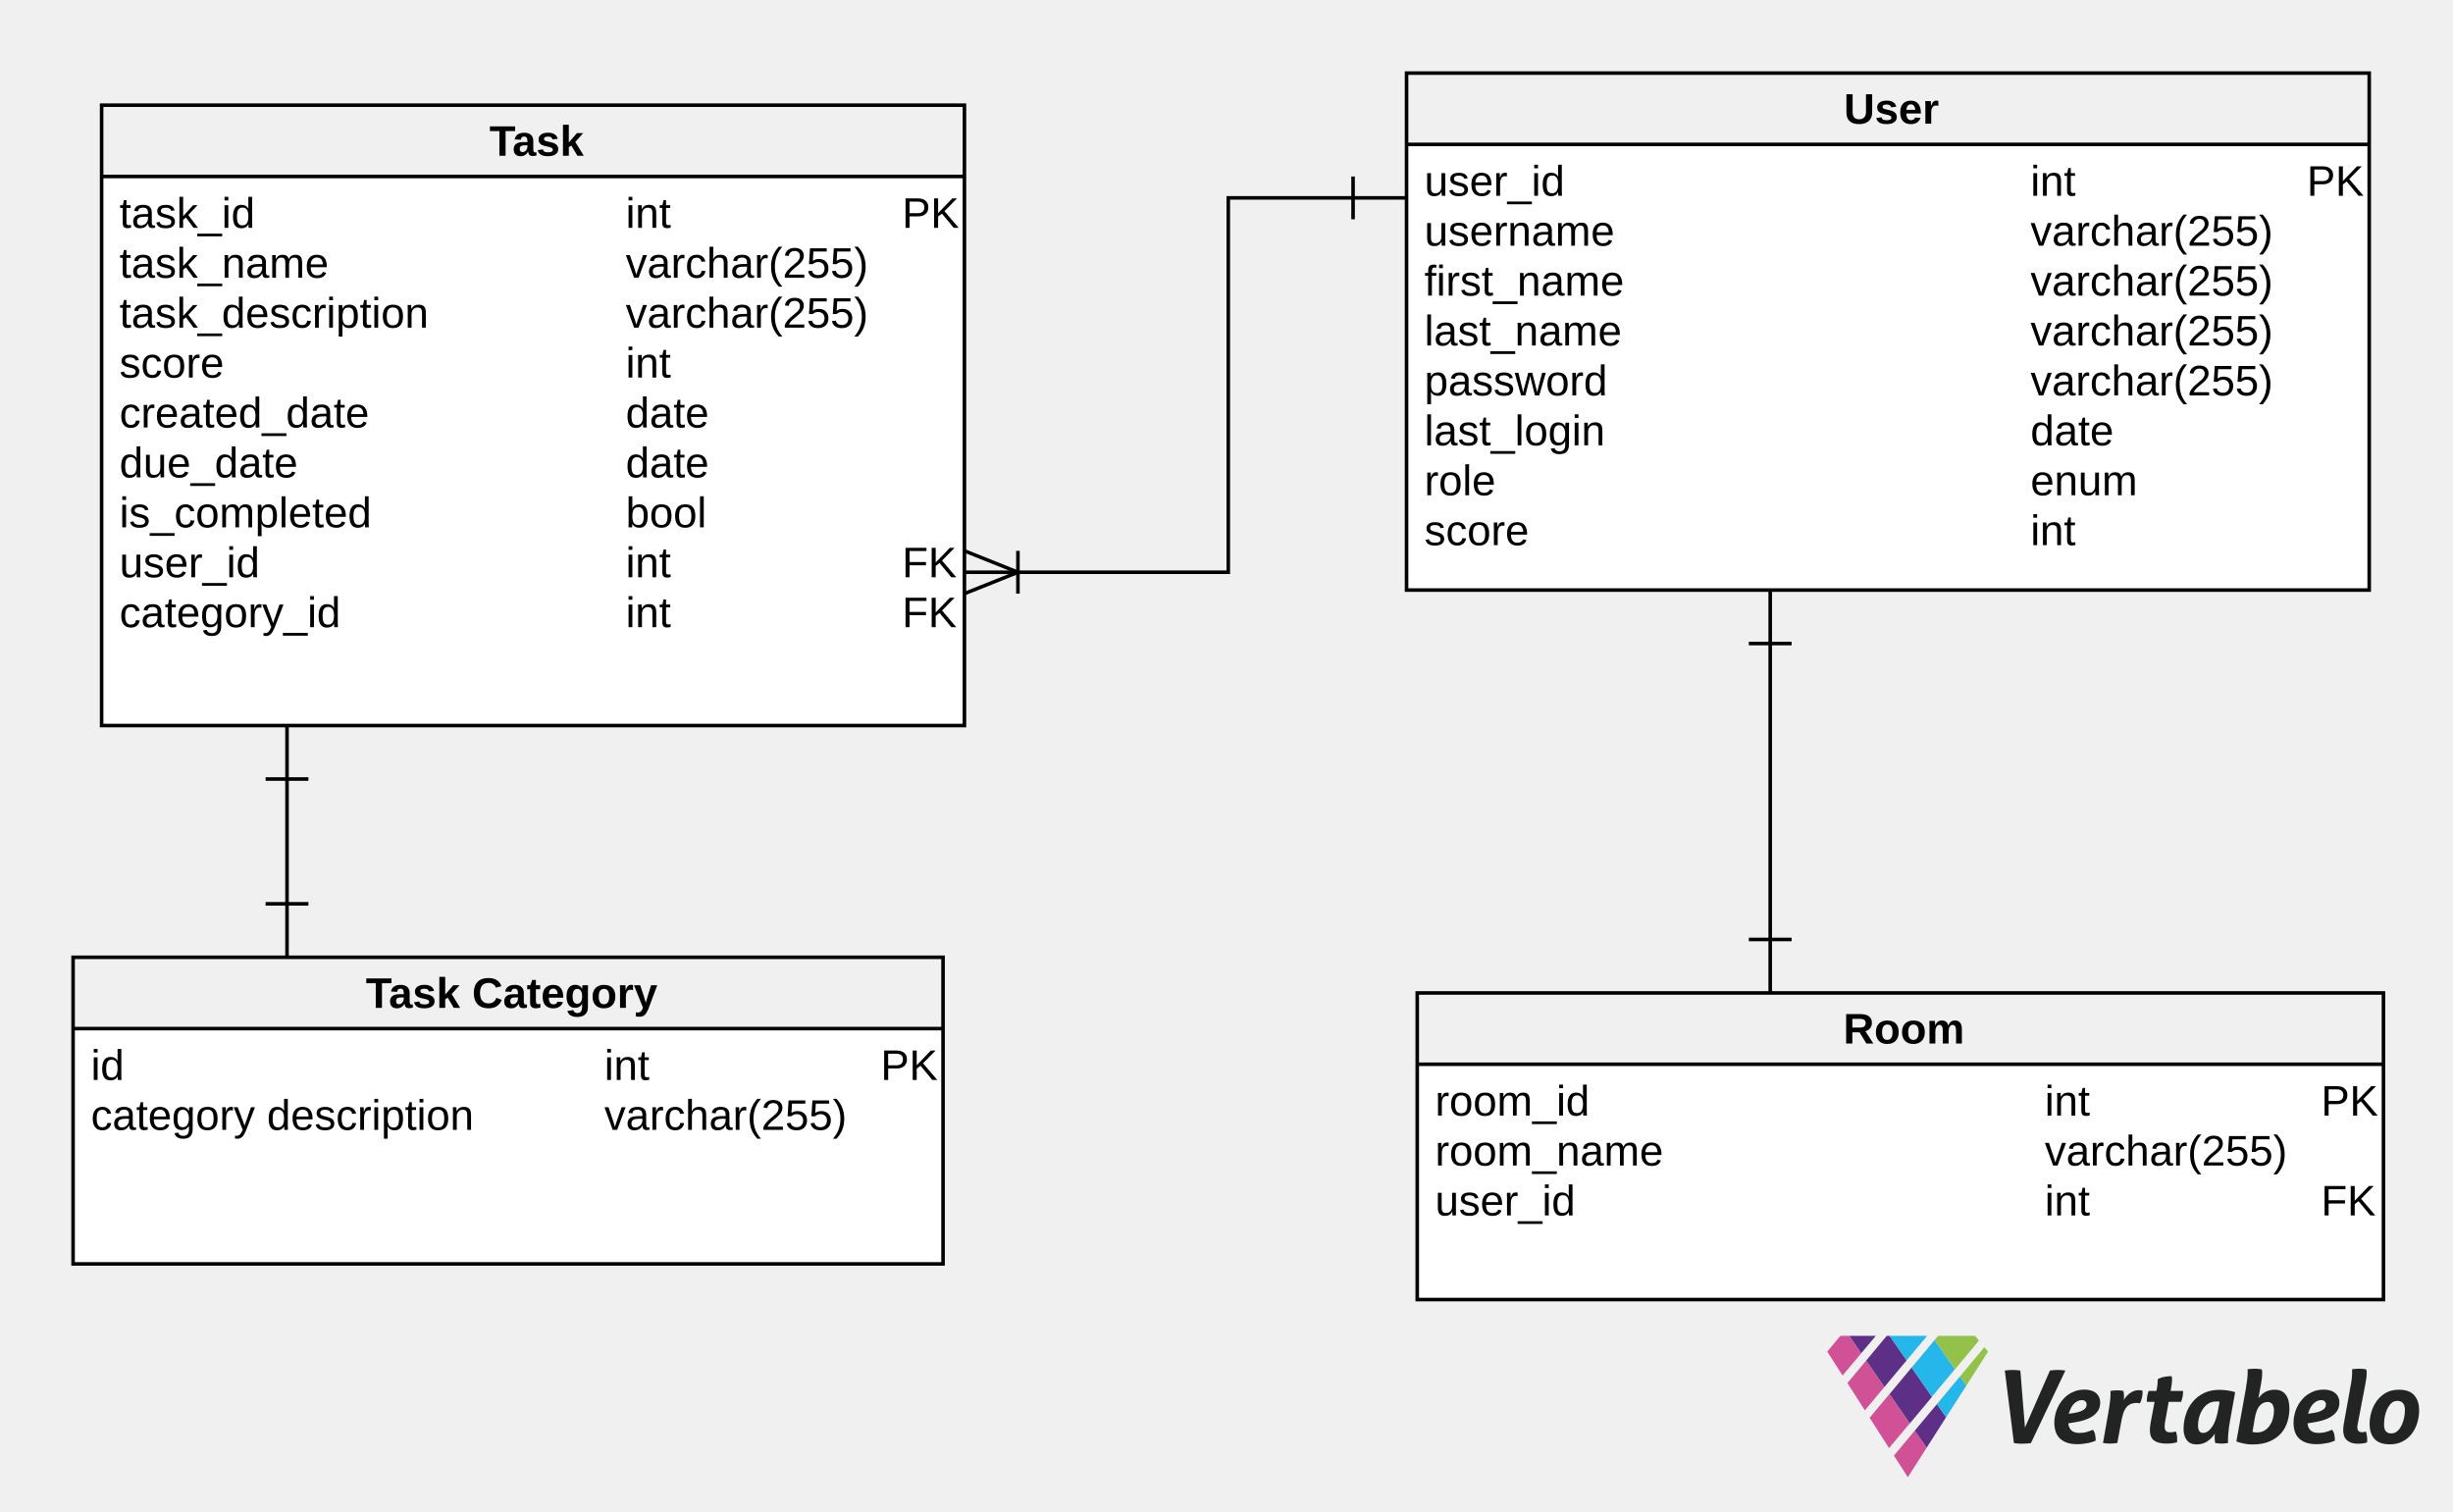
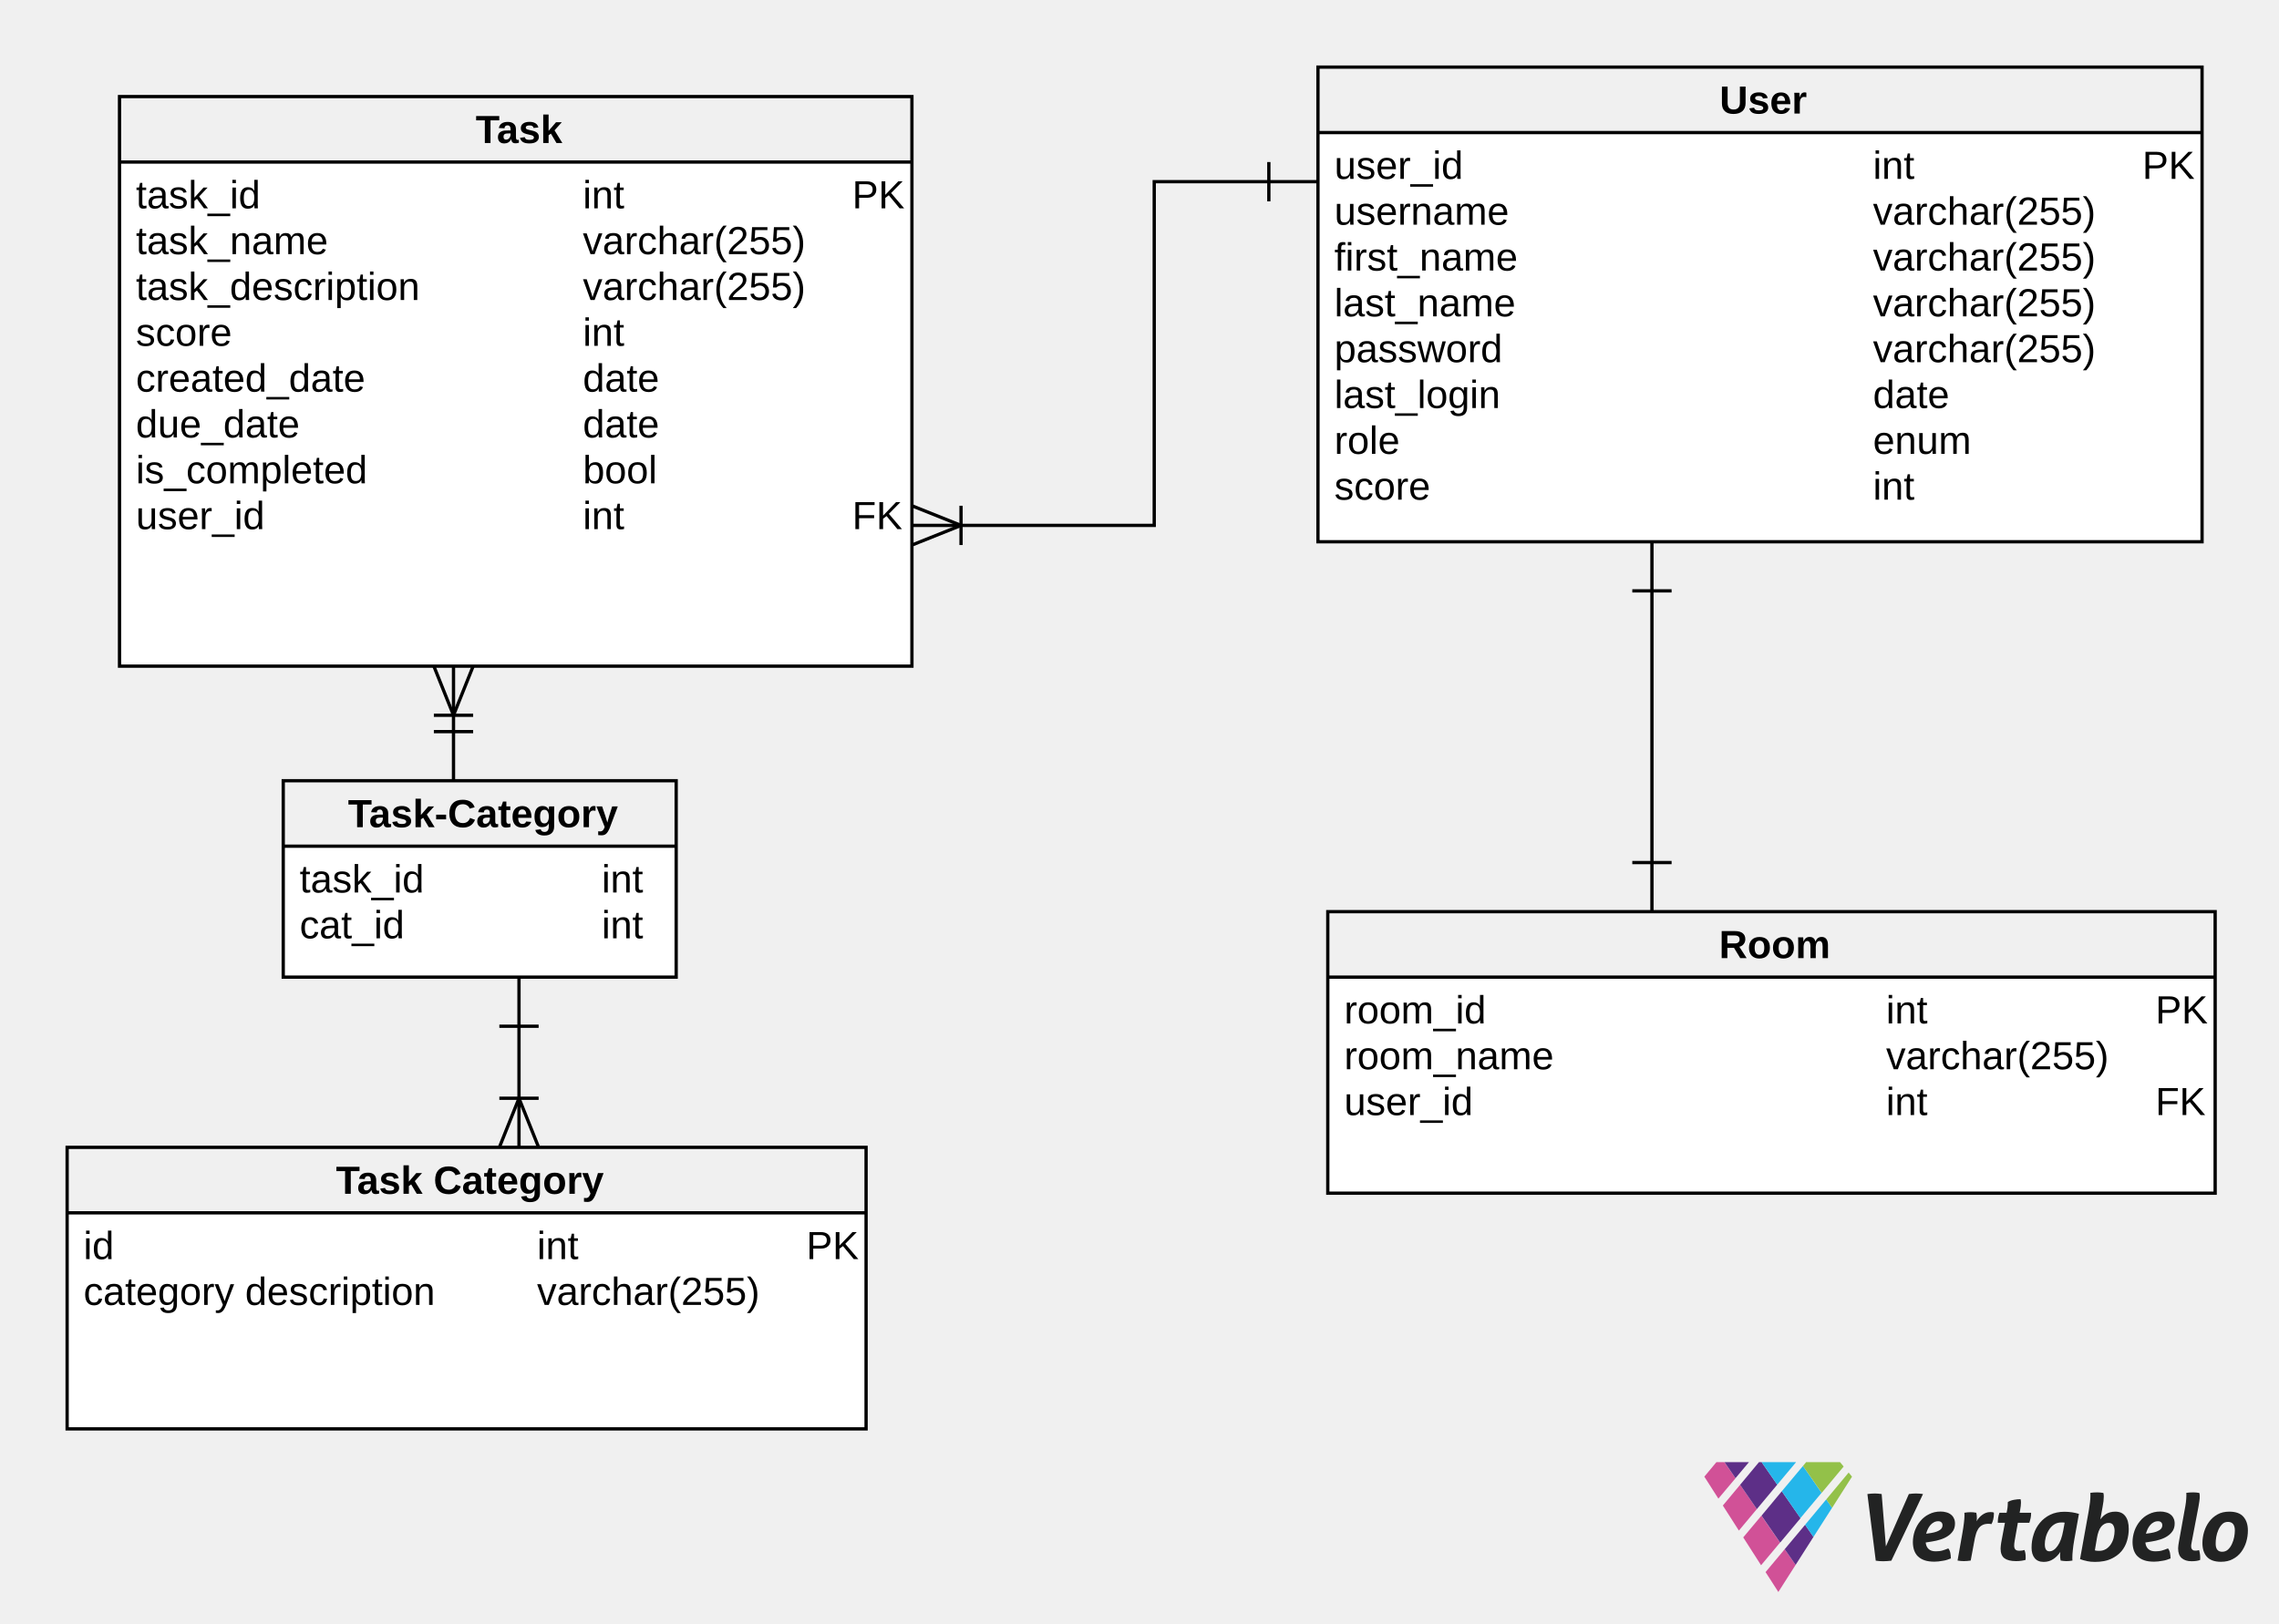
- <svg xmlns="http://www.w3.org/2000/svg" height="424.0" width="688.0">
+ <svg xmlns="http://www.w3.org/2000/svg" height="496.0" width="696.0">
  <g transform="translate(0.5,0.5)">
    <g class="reference">
-       <polyline fill="none" points="540.0,55.0 344.0,55.0 344.0,160.0 225.0,160.0" stroke="#000000" stroke-linejoin="miter" />
+       <polyline fill="none" points="548.0,55.0 352.0,55.0 352.0,160.0 233.0,160.0" stroke="#000000" stroke-linejoin="miter" />
      <g class="cardinality">
-         <line stroke="#000000" stroke-width="1.0" x1="285.0" x2="270.0" y1="160.0" y2="154.0" />
-         <line stroke="#000000" stroke-width="1.0" x1="285.0" x2="270.0" y1="160.0" y2="166.0" />
-         <line stroke="#000000" stroke-width="1.0" x1="285.0" x2="285.0" y1="154.0" y2="166.0" />
+         <line stroke="#000000" stroke-width="1.0" x1="293.0" x2="278.0" y1="160.0" y2="154.0" />
+         <line stroke="#000000" stroke-width="1.0" x1="293.0" x2="278.0" y1="160.0" y2="166.0" />
+         <line stroke="#000000" stroke-width="1.0" x1="293.0" x2="293.0" y1="154.0" y2="166.0" />
      </g>
      <g class="mandatory">
-         <line stroke="#000000" stroke-width="1.0" x1="379.0" x2="379.0" y1="49.0" y2="61.0" />
+         <line stroke="#000000" stroke-width="1.0" x1="387.0" x2="387.0" y1="49.0" y2="61.0" />
      </g>
    </g>
    <g class="reference">
-       <polyline fill="none" points="496.0,117.0 496.0,323.0" stroke="#000000" stroke-linejoin="miter" />
+       <polyline fill="none" points="504.0,117.0 504.0,323.0" stroke="#000000" stroke-linejoin="miter" />
      <g class="cardinality">
-         <line stroke="#000000" stroke-width="1.0" x1="490.0" x2="502.0" y1="263.0" y2="263.0" />
+         <line stroke="#000000" stroke-width="1.0" x1="498.0" x2="510.0" y1="263.0" y2="263.0" />
      </g>
      <g class="mandatory">
-         <line stroke="#000000" stroke-width="1.0" x1="490.0" x2="502.0" y1="180.0" y2="180.0" />
+         <line stroke="#000000" stroke-width="1.0" x1="498.0" x2="510.0" y1="180.0" y2="180.0" />
      </g>
    </g>
    <g class="reference">
-       <polyline fill="none" points="80.0,287.0 80.0,137.0" stroke="#000000" stroke-linejoin="miter" />
+       <polyline fill="none" points="138.0,248.0 138.0,155.0" stroke="#000000" stroke-linejoin="miter" />
      <g class="cardinality">
-         <line stroke="#000000" stroke-width="1.0" x1="74.0" x2="86.0" y1="218.0" y2="218.0" />
+         <line stroke="#000000" stroke-width="1.0" x1="138.0" x2="132.0" y1="218.0" y2="203.0" />
+         <line stroke="#000000" stroke-width="1.0" x1="138.0" x2="144.0" y1="218.0" y2="203.0" />
+         <line stroke="#000000" stroke-width="1.0" x1="132.0" x2="144.0" y1="218.0" y2="218.0" />
      </g>
      <g class="mandatory">
-         <line stroke="#000000" stroke-width="1.0" x1="74.0" x2="86.0" y1="253.0" y2="253.0" />
-       </g>
-     </g>
-     <g class="table" transform="translate(28.0,29.0)">
+         <line stroke="#000000" stroke-width="1.0" x1="132.0" x2="144.0" y1="223.0" y2="223.0" />
+       </g>
+     </g>
+     <g class="reference">
+       <polyline fill="none" points="158.0,288.0 158.0,385.0" stroke="#000000" stroke-linejoin="miter" />
+       <g class="cardinality">
+         <line stroke="#000000" stroke-width="1.0" x1="158.0" x2="152.0" y1="335.0" y2="350.0" />
+         <line stroke="#000000" stroke-width="1.0" x1="158.0" x2="164.0" y1="335.0" y2="350.0" />
+         <line stroke="#000000" stroke-width="1.0" x1="152.0" x2="164.0" y1="335.0" y2="335.0" />
+       </g>
+       <g class="mandatory">
+         <line stroke="#000000" stroke-width="1.0" x1="152.0" x2="164.0" y1="313.0" y2="313.0" />
+       </g>
+     </g>
+     <g class="table" transform="translate(36.0,29.0)">
      <g transform="translate(0.0,0.0)">
        <rect fill="#f0f0f0" height="20.0" width="242.0" />
      </g>
      <g transform="translate(0.0,0.0)">
-         <text fill="black" font-family="arial, sans-serif" font-size="12" font-weight="700" text-anchor="middle" x="122.0" y="14.189">Task</text>
+         <text fill="black" font-family="arial, sans-serif" font-size="12" font-weight="700" text-anchor="middle" x="122.0" y="14.191">Task</text>
      </g>
      <g transform="translate(0.0,20.0)">
        <rect fill="#ffffff" height="154.0" width="242.0" />
        <g transform="translate(4.0,3.0)">
          <g transform="translate(0.0,0.0)">
-             <text fill="black" font-family="arial, sans-serif" font-size="12" font-weight="400" x="1.0" y="11.402">task_id</text>
-           </g>
-           <g transform="translate(0.0,14.0)">
-             <text fill="black" font-family="arial, sans-serif" font-size="12" font-weight="400" x="1.0" y="11.402">task_name</text>
-           </g>
-           <g transform="translate(0.0,28.0)">
-             <text fill="black" font-family="arial, sans-serif" font-size="12" font-weight="400" x="1.0" y="11.402">task_description</text>
-           </g>
-           <g transform="translate(0.0,42.0)">
-             <text fill="black" font-family="arial, sans-serif" font-size="12" font-weight="400" x="1.0" y="11.402">score</text>
-           </g>
-           <g transform="translate(0.0,56.0)">
-             <text fill="black" font-family="arial, sans-serif" font-size="12" font-weight="400" x="1.0" y="11.402">created_date</text>
-           </g>
-           <g transform="translate(0.0,70.0)">
-             <text fill="black" font-family="arial, sans-serif" font-size="12" font-weight="400" x="1.0" y="11.402">due_date</text>
-           </g>
-           <g transform="translate(0.0,84.0)">
-             <text fill="black" font-family="arial, sans-serif" font-size="12" font-weight="400" x="1.0" y="11.402">is_completed</text>
-           </g>
-           <g transform="translate(0.0,98.0)">
-             <text fill="black" font-family="arial, sans-serif" font-size="12" font-weight="400" x="1.0" y="11.402">user_id</text>
-           </g>
-           <g transform="translate(0.0,112.0)">
-             <text fill="black" font-family="arial, sans-serif" font-size="12" font-weight="400" x="1.0" y="11.402">category_id</text>
-           </g>
-         </g>
-         <g transform="translate(146.0,3.0)">
-           <g transform="translate(0.0,0.0)">
-             <text fill="black" font-family="arial, sans-serif" font-size="12" font-weight="400" x="1.0" y="11.402">int</text>
-           </g>
-           <g transform="translate(0.0,14.0)">
-             <text fill="black" font-family="arial, sans-serif" font-size="12" font-weight="400" x="1.0" y="11.402">varchar(255)</text>
-           </g>
-           <g transform="translate(0.0,28.0)">
-             <text fill="black" font-family="arial, sans-serif" font-size="12" font-weight="400" x="1.0" y="11.402">varchar(255)</text>
-           </g>
-           <g transform="translate(0.0,42.0)">
-             <text fill="black" font-family="arial, sans-serif" font-size="12" font-weight="400" x="1.0" y="11.402">int</text>
-           </g>
-           <g transform="translate(0.0,56.0)">
-             <text fill="black" font-family="arial, sans-serif" font-size="12" font-weight="400" x="1.0" y="11.402">date</text>
-           </g>
-           <g transform="translate(0.0,70.0)">
-             <text fill="black" font-family="arial, sans-serif" font-size="12" font-weight="400" x="1.0" y="11.402">date</text>
-           </g>
-           <g transform="translate(0.0,84.0)">
-             <text fill="black" font-family="arial, sans-serif" font-size="12" font-weight="400" x="1.0" y="11.402">bool</text>
-           </g>
-           <g transform="translate(0.0,98.0)">
-             <text fill="black" font-family="arial, sans-serif" font-size="12" font-weight="400" x="1.0" y="11.402">int</text>
-           </g>
-           <g transform="translate(0.0,112.0)">
-             <text fill="black" font-family="arial, sans-serif" font-size="12" font-weight="400" x="1.0" y="11.402">int</text>
-           </g>
-         </g>
-         <g transform="translate(223.5,3.0)">
-           <g transform="translate(0.0,0.0)">
-             <text fill="black" font-family="arial, sans-serif" font-size="12" font-weight="400" x="1.0" y="11.402">PK</text>
-           </g>
-           <g transform="translate(0.0,14.0)">
-             <text fill="black" font-family="arial, sans-serif" font-size="12" font-weight="400" x="1.0" y="11.402" />
-           </g>
-           <g transform="translate(0.0,28.0)">
-             <text fill="black" font-family="arial, sans-serif" font-size="12" font-weight="400" x="1.0" y="11.402" />
-           </g>
-           <g transform="translate(0.0,42.0)">
-             <text fill="black" font-family="arial, sans-serif" font-size="12" font-weight="400" x="1.0" y="11.402" />
-           </g>
-           <g transform="translate(0.0,56.0)">
-             <text fill="black" font-family="arial, sans-serif" font-size="12" font-weight="400" x="1.0" y="11.402" />
-           </g>
-           <g transform="translate(0.0,70.0)">
-             <text fill="black" font-family="arial, sans-serif" font-size="12" font-weight="400" x="1.0" y="11.402" />
-           </g>
-           <g transform="translate(0.0,84.0)">
-             <text fill="black" font-family="arial, sans-serif" font-size="12" font-weight="400" x="1.0" y="11.402" />
-           </g>
-           <g transform="translate(0.0,98.0)">
-             <text fill="black" font-family="arial, sans-serif" font-size="12" font-weight="400" x="1.0" y="11.402">FK</text>
-           </g>
-           <g transform="translate(0.0,112.0)">
-             <text fill="black" font-family="arial, sans-serif" font-size="12" font-weight="400" x="1.0" y="11.402">FK</text>
+             <text fill="black" font-family="arial, sans-serif" font-size="12" font-weight="400" x="1.0" y="11.139">task_id</text>
+           </g>
+           <g transform="translate(0.0,14.0)">
+             <text fill="black" font-family="arial, sans-serif" font-size="12" font-weight="400" x="1.0" y="11.139">task_name</text>
+           </g>
+           <g transform="translate(0.0,28.0)">
+             <text fill="black" font-family="arial, sans-serif" font-size="12" font-weight="400" x="1.0" y="11.139">task_description</text>
+           </g>
+           <g transform="translate(0.0,42.0)">
+             <text fill="black" font-family="arial, sans-serif" font-size="12" font-weight="400" x="1.0" y="11.139">score</text>
+           </g>
+           <g transform="translate(0.0,56.0)">
+             <text fill="black" font-family="arial, sans-serif" font-size="12" font-weight="400" x="1.0" y="11.139">created_date</text>
+           </g>
+           <g transform="translate(0.0,70.0)">
+             <text fill="black" font-family="arial, sans-serif" font-size="12" font-weight="400" x="1.0" y="11.139">due_date</text>
+           </g>
+           <g transform="translate(0.0,84.0)">
+             <text fill="black" font-family="arial, sans-serif" font-size="12" font-weight="400" x="1.0" y="11.139">is_completed</text>
+           </g>
+           <g transform="translate(0.0,98.0)">
+             <text fill="black" font-family="arial, sans-serif" font-size="12" font-weight="400" x="1.0" y="11.139">user_id</text>
+           </g>
+         </g>
+         <g transform="translate(140.5,3.0)">
+           <g transform="translate(0.0,0.0)">
+             <text fill="black" font-family="arial, sans-serif" font-size="12" font-weight="400" x="1.0" y="11.139">int</text>
+           </g>
+           <g transform="translate(0.0,14.0)">
+             <text fill="black" font-family="arial, sans-serif" font-size="12" font-weight="400" x="1.0" y="11.139">varchar(255)</text>
+           </g>
+           <g transform="translate(0.0,28.0)">
+             <text fill="black" font-family="arial, sans-serif" font-size="12" font-weight="400" x="1.0" y="11.139">varchar(255)</text>
+           </g>
+           <g transform="translate(0.0,42.0)">
+             <text fill="black" font-family="arial, sans-serif" font-size="12" font-weight="400" x="1.0" y="11.139">int</text>
+           </g>
+           <g transform="translate(0.0,56.0)">
+             <text fill="black" font-family="arial, sans-serif" font-size="12" font-weight="400" x="1.0" y="11.139">date</text>
+           </g>
+           <g transform="translate(0.0,70.0)">
+             <text fill="black" font-family="arial, sans-serif" font-size="12" font-weight="400" x="1.0" y="11.139">date</text>
+           </g>
+           <g transform="translate(0.0,84.0)">
+             <text fill="black" font-family="arial, sans-serif" font-size="12" font-weight="400" x="1.0" y="11.139">bool</text>
+           </g>
+           <g transform="translate(0.0,98.0)">
+             <text fill="black" font-family="arial, sans-serif" font-size="12" font-weight="400" x="1.0" y="11.139">int</text>
+           </g>
+         </g>
+         <g transform="translate(222.75,3.0)">
+           <g transform="translate(0.0,0.0)">
+             <text fill="black" font-family="arial, sans-serif" font-size="12" font-weight="400" x="1.0" y="11.139">PK</text>
+           </g>
+           <g transform="translate(0.0,14.0)">
+             <text fill="black" font-family="arial, sans-serif" font-size="12" font-weight="400" x="1.0" y="11.139" />
+           </g>
+           <g transform="translate(0.0,28.0)">
+             <text fill="black" font-family="arial, sans-serif" font-size="12" font-weight="400" x="1.0" y="11.139" />
+           </g>
+           <g transform="translate(0.0,42.0)">
+             <text fill="black" font-family="arial, sans-serif" font-size="12" font-weight="400" x="1.0" y="11.139" />
+           </g>
+           <g transform="translate(0.0,56.0)">
+             <text fill="black" font-family="arial, sans-serif" font-size="12" font-weight="400" x="1.0" y="11.139" />
+           </g>
+           <g transform="translate(0.0,70.0)">
+             <text fill="black" font-family="arial, sans-serif" font-size="12" font-weight="400" x="1.0" y="11.139" />
+           </g>
+           <g transform="translate(0.0,84.0)">
+             <text fill="black" font-family="arial, sans-serif" font-size="12" font-weight="400" x="1.0" y="11.139" />
+           </g>
+           <g transform="translate(0.0,98.0)">
+             <text fill="black" font-family="arial, sans-serif" font-size="12" font-weight="400" x="1.0" y="11.139">FK</text>
          </g>
        </g>
      </g>
      <polyline fill="none" points="0.0,20.0 0.0,0.0 242.0,0.0 242.0,20.0 0.0,20.0 0.0,174.0 242.0,174.0 242.0,20.0" stroke="#000000" stroke-linejoin="miter" />
    </g>
-     <g class="table" transform="translate(394.0,20.0)">
+     <g class="table" transform="translate(402.0,20.0)">
      <g transform="translate(0.0,0.0)">
        <rect fill="#f0f0f0" height="20.0" width="270.0" />
      </g>
      <g transform="translate(0.0,0.0)">
-         <text fill="black" font-family="arial, sans-serif" font-size="12" font-weight="700" text-anchor="middle" x="136.0" y="14.189">User</text>
+         <text fill="black" font-family="arial, sans-serif" font-size="12" font-weight="700" text-anchor="middle" x="136.0" y="14.191">User</text>
      </g>
      <g transform="translate(0.0,20.0)">
        <rect fill="#ffffff" height="125.0" width="270.0" />
        <g transform="translate(4.0,3.0)">
          <g transform="translate(0.0,0.0)">
-             <text fill="black" font-family="arial, sans-serif" font-size="12" font-weight="400" x="1.0" y="11.402">user_id</text>
-           </g>
-           <g transform="translate(0.0,14.0)">
-             <text fill="black" font-family="arial, sans-serif" font-size="12" font-weight="400" x="1.0" y="11.402">username</text>
-           </g>
-           <g transform="translate(0.0,28.0)">
-             <text fill="black" font-family="arial, sans-serif" font-size="12" font-weight="400" x="1.0" y="11.402">first_name</text>
-           </g>
-           <g transform="translate(0.0,42.0)">
-             <text fill="black" font-family="arial, sans-serif" font-size="12" font-weight="400" x="1.0" y="11.402">last_name</text>
-           </g>
-           <g transform="translate(0.0,56.0)">
-             <text fill="black" font-family="arial, sans-serif" font-size="12" font-weight="400" x="1.0" y="11.402">password</text>
-           </g>
-           <g transform="translate(0.0,70.0)">
-             <text fill="black" font-family="arial, sans-serif" font-size="12" font-weight="400" x="1.0" y="11.402">last_login</text>
-           </g>
-           <g transform="translate(0.0,84.0)">
-             <text fill="black" font-family="arial, sans-serif" font-size="12" font-weight="400" x="1.0" y="11.402">role</text>
-           </g>
-           <g transform="translate(0.0,98.0)">
-             <text fill="black" font-family="arial, sans-serif" font-size="12" font-weight="400" x="1.0" y="11.402">score</text>
-           </g>
-         </g>
-         <g transform="translate(174.0,3.0)">
-           <g transform="translate(0.0,0.0)">
-             <text fill="black" font-family="arial, sans-serif" font-size="12" font-weight="400" x="1.0" y="11.402">int</text>
-           </g>
-           <g transform="translate(0.0,14.0)">
-             <text fill="black" font-family="arial, sans-serif" font-size="12" font-weight="400" x="1.0" y="11.402">varchar(255)</text>
-           </g>
-           <g transform="translate(0.0,28.0)">
-             <text fill="black" font-family="arial, sans-serif" font-size="12" font-weight="400" x="1.0" y="11.402">varchar(255)</text>
-           </g>
-           <g transform="translate(0.0,42.0)">
-             <text fill="black" font-family="arial, sans-serif" font-size="12" font-weight="400" x="1.0" y="11.402">varchar(255)</text>
-           </g>
-           <g transform="translate(0.0,56.0)">
-             <text fill="black" font-family="arial, sans-serif" font-size="12" font-weight="400" x="1.0" y="11.402">varchar(255)</text>
-           </g>
-           <g transform="translate(0.0,70.0)">
-             <text fill="black" font-family="arial, sans-serif" font-size="12" font-weight="400" x="1.0" y="11.402">date</text>
-           </g>
-           <g transform="translate(0.0,84.0)">
-             <text fill="black" font-family="arial, sans-serif" font-size="12" font-weight="400" x="1.0" y="11.402">enum</text>
-           </g>
-           <g transform="translate(0.0,98.0)">
-             <text fill="black" font-family="arial, sans-serif" font-size="12" font-weight="400" x="1.0" y="11.402">int</text>
-           </g>
-         </g>
-         <g transform="translate(251.5,3.0)">
-           <g transform="translate(0.0,0.0)">
-             <text fill="black" font-family="arial, sans-serif" font-size="12" font-weight="400" x="1.0" y="11.402">PK</text>
-           </g>
-           <g transform="translate(0.0,14.0)">
-             <text fill="black" font-family="arial, sans-serif" font-size="12" font-weight="400" x="1.0" y="11.402" />
-           </g>
-           <g transform="translate(0.0,28.0)">
-             <text fill="black" font-family="arial, sans-serif" font-size="12" font-weight="400" x="1.0" y="11.402" />
-           </g>
-           <g transform="translate(0.0,42.0)">
-             <text fill="black" font-family="arial, sans-serif" font-size="12" font-weight="400" x="1.0" y="11.402" />
-           </g>
-           <g transform="translate(0.0,56.0)">
-             <text fill="black" font-family="arial, sans-serif" font-size="12" font-weight="400" x="1.0" y="11.402" />
-           </g>
-           <g transform="translate(0.0,70.0)">
-             <text fill="black" font-family="arial, sans-serif" font-size="12" font-weight="400" x="1.0" y="11.402" />
-           </g>
-           <g transform="translate(0.0,84.0)">
-             <text fill="black" font-family="arial, sans-serif" font-size="12" font-weight="400" x="1.0" y="11.402" />
-           </g>
-           <g transform="translate(0.0,98.0)">
-             <text fill="black" font-family="arial, sans-serif" font-size="12" font-weight="400" x="1.0" y="11.402" />
+             <text fill="black" font-family="arial, sans-serif" font-size="12" font-weight="400" x="1.0" y="11.139">user_id</text>
+           </g>
+           <g transform="translate(0.0,14.0)">
+             <text fill="black" font-family="arial, sans-serif" font-size="12" font-weight="400" x="1.0" y="11.139">username</text>
+           </g>
+           <g transform="translate(0.0,28.0)">
+             <text fill="black" font-family="arial, sans-serif" font-size="12" font-weight="400" x="1.0" y="11.139">first_name</text>
+           </g>
+           <g transform="translate(0.0,42.0)">
+             <text fill="black" font-family="arial, sans-serif" font-size="12" font-weight="400" x="1.0" y="11.139">last_name</text>
+           </g>
+           <g transform="translate(0.0,56.0)">
+             <text fill="black" font-family="arial, sans-serif" font-size="12" font-weight="400" x="1.0" y="11.139">password</text>
+           </g>
+           <g transform="translate(0.0,70.0)">
+             <text fill="black" font-family="arial, sans-serif" font-size="12" font-weight="400" x="1.0" y="11.139">last_login</text>
+           </g>
+           <g transform="translate(0.0,84.0)">
+             <text fill="black" font-family="arial, sans-serif" font-size="12" font-weight="400" x="1.0" y="11.139">role</text>
+           </g>
+           <g transform="translate(0.0,98.0)">
+             <text fill="black" font-family="arial, sans-serif" font-size="12" font-weight="400" x="1.0" y="11.139">score</text>
+           </g>
+         </g>
+         <g transform="translate(168.5,3.0)">
+           <g transform="translate(0.0,0.0)">
+             <text fill="black" font-family="arial, sans-serif" font-size="12" font-weight="400" x="1.0" y="11.139">int</text>
+           </g>
+           <g transform="translate(0.0,14.0)">
+             <text fill="black" font-family="arial, sans-serif" font-size="12" font-weight="400" x="1.0" y="11.139">varchar(255)</text>
+           </g>
+           <g transform="translate(0.0,28.0)">
+             <text fill="black" font-family="arial, sans-serif" font-size="12" font-weight="400" x="1.0" y="11.139">varchar(255)</text>
+           </g>
+           <g transform="translate(0.0,42.0)">
+             <text fill="black" font-family="arial, sans-serif" font-size="12" font-weight="400" x="1.0" y="11.139">varchar(255)</text>
+           </g>
+           <g transform="translate(0.0,56.0)">
+             <text fill="black" font-family="arial, sans-serif" font-size="12" font-weight="400" x="1.0" y="11.139">varchar(255)</text>
+           </g>
+           <g transform="translate(0.0,70.0)">
+             <text fill="black" font-family="arial, sans-serif" font-size="12" font-weight="400" x="1.0" y="11.139">date</text>
+           </g>
+           <g transform="translate(0.0,84.0)">
+             <text fill="black" font-family="arial, sans-serif" font-size="12" font-weight="400" x="1.0" y="11.139">enum</text>
+           </g>
+           <g transform="translate(0.0,98.0)">
+             <text fill="black" font-family="arial, sans-serif" font-size="12" font-weight="400" x="1.0" y="11.139">int</text>
+           </g>
+         </g>
+         <g transform="translate(250.75,3.0)">
+           <g transform="translate(0.0,0.0)">
+             <text fill="black" font-family="arial, sans-serif" font-size="12" font-weight="400" x="1.0" y="11.139">PK</text>
+           </g>
+           <g transform="translate(0.0,14.0)">
+             <text fill="black" font-family="arial, sans-serif" font-size="12" font-weight="400" x="1.0" y="11.139" />
+           </g>
+           <g transform="translate(0.0,28.0)">
+             <text fill="black" font-family="arial, sans-serif" font-size="12" font-weight="400" x="1.0" y="11.139" />
+           </g>
+           <g transform="translate(0.0,42.0)">
+             <text fill="black" font-family="arial, sans-serif" font-size="12" font-weight="400" x="1.0" y="11.139" />
+           </g>
+           <g transform="translate(0.0,56.0)">
+             <text fill="black" font-family="arial, sans-serif" font-size="12" font-weight="400" x="1.0" y="11.139" />
+           </g>
+           <g transform="translate(0.0,70.0)">
+             <text fill="black" font-family="arial, sans-serif" font-size="12" font-weight="400" x="1.0" y="11.139" />
+           </g>
+           <g transform="translate(0.0,84.0)">
+             <text fill="black" font-family="arial, sans-serif" font-size="12" font-weight="400" x="1.0" y="11.139" />
+           </g>
+           <g transform="translate(0.0,98.0)">
+             <text fill="black" font-family="arial, sans-serif" font-size="12" font-weight="400" x="1.0" y="11.139" />
          </g>
        </g>
      </g>
      <polyline fill="none" points="0.0,20.0 0.0,0.0 270.0,0.0 270.0,20.0 0.0,20.0 0.0,145.0 270.0,145.0 270.0,20.0" stroke="#000000" stroke-linejoin="miter" />
    </g>
-     <g class="table" transform="translate(397.0,278.0)">
+     <g class="table" transform="translate(405.0,278.0)">
      <g transform="translate(0.0,0.0)">
        <rect fill="#f0f0f0" height="20.0" width="271.0" />
      </g>
      <g transform="translate(0.0,0.0)">
-         <text fill="black" font-family="arial, sans-serif" font-size="12" font-weight="700" text-anchor="middle" x="136.5" y="14.189">Room</text>
+         <text fill="black" font-family="arial, sans-serif" font-size="12" font-weight="700" text-anchor="middle" x="136.5" y="14.191">Room</text>
      </g>
      <g transform="translate(0.0,20.0)">
        <rect fill="#ffffff" height="66.0" width="271.0" />
        <g transform="translate(4.0,3.0)">
          <g transform="translate(0.0,0.0)">
-             <text fill="black" font-family="arial, sans-serif" font-size="12" font-weight="400" x="1.0" y="11.402">room_id</text>
-           </g>
-           <g transform="translate(0.0,14.0)">
-             <text fill="black" font-family="arial, sans-serif" font-size="12" font-weight="400" x="1.0" y="11.402">room_name</text>
-           </g>
-           <g transform="translate(0.0,28.0)">
-             <text fill="black" font-family="arial, sans-serif" font-size="12" font-weight="400" x="1.0" y="11.402">user_id</text>
-           </g>
-         </g>
-         <g transform="translate(175.0,3.0)">
-           <g transform="translate(0.0,0.0)">
-             <text fill="black" font-family="arial, sans-serif" font-size="12" font-weight="400" x="1.0" y="11.402">int</text>
-           </g>
-           <g transform="translate(0.0,14.0)">
-             <text fill="black" font-family="arial, sans-serif" font-size="12" font-weight="400" x="1.0" y="11.402">varchar(255)</text>
-           </g>
-           <g transform="translate(0.0,28.0)">
-             <text fill="black" font-family="arial, sans-serif" font-size="12" font-weight="400" x="1.0" y="11.402">int</text>
-           </g>
-         </g>
-         <g transform="translate(252.5,3.0)">
-           <g transform="translate(0.0,0.0)">
-             <text fill="black" font-family="arial, sans-serif" font-size="12" font-weight="400" x="1.0" y="11.402">PK</text>
-           </g>
-           <g transform="translate(0.0,14.0)">
-             <text fill="black" font-family="arial, sans-serif" font-size="12" font-weight="400" x="1.0" y="11.402" />
-           </g>
-           <g transform="translate(0.0,28.0)">
-             <text fill="black" font-family="arial, sans-serif" font-size="12" font-weight="400" x="1.0" y="11.402">FK</text>
+             <text fill="black" font-family="arial, sans-serif" font-size="12" font-weight="400" x="1.0" y="11.139">room_id</text>
+           </g>
+           <g transform="translate(0.0,14.0)">
+             <text fill="black" font-family="arial, sans-serif" font-size="12" font-weight="400" x="1.0" y="11.139">room_name</text>
+           </g>
+           <g transform="translate(0.0,28.0)">
+             <text fill="black" font-family="arial, sans-serif" font-size="12" font-weight="400" x="1.0" y="11.139">user_id</text>
+           </g>
+         </g>
+         <g transform="translate(169.5,3.0)">
+           <g transform="translate(0.0,0.0)">
+             <text fill="black" font-family="arial, sans-serif" font-size="12" font-weight="400" x="1.0" y="11.139">int</text>
+           </g>
+           <g transform="translate(0.0,14.0)">
+             <text fill="black" font-family="arial, sans-serif" font-size="12" font-weight="400" x="1.0" y="11.139">varchar(255)</text>
+           </g>
+           <g transform="translate(0.0,28.0)">
+             <text fill="black" font-family="arial, sans-serif" font-size="12" font-weight="400" x="1.0" y="11.139">int</text>
+           </g>
+         </g>
+         <g transform="translate(251.75,3.0)">
+           <g transform="translate(0.0,0.0)">
+             <text fill="black" font-family="arial, sans-serif" font-size="12" font-weight="400" x="1.0" y="11.139">PK</text>
+           </g>
+           <g transform="translate(0.0,14.0)">
+             <text fill="black" font-family="arial, sans-serif" font-size="12" font-weight="400" x="1.0" y="11.139" />
+           </g>
+           <g transform="translate(0.0,28.0)">
+             <text fill="black" font-family="arial, sans-serif" font-size="12" font-weight="400" x="1.0" y="11.139">FK</text>
          </g>
        </g>
      </g>
      <polyline fill="none" points="0.0,20.0 0.0,0.0 271.0,0.0 271.0,20.0 0.0,20.0 0.0,86.0 271.0,86.0 271.0,20.0" stroke="#000000" stroke-linejoin="miter" />
    </g>
-     <g class="table" transform="translate(20.0,268.0)">
+     <g class="table" transform="translate(20.0,350.0)">
      <g transform="translate(0.0,0.0)">
        <rect fill="#f0f0f0" height="20.0" width="244.0" />
      </g>
      <g transform="translate(0.0,0.0)">
-         <text fill="black" font-family="arial, sans-serif" font-size="12" font-weight="700" text-anchor="middle" x="123.0" y="14.189">Task Category</text>
+         <text fill="black" font-family="arial, sans-serif" font-size="12" font-weight="700" text-anchor="middle" x="123.0" y="14.191">Task Category</text>
      </g>
      <g transform="translate(0.0,20.0)">
        <rect fill="#ffffff" height="66.0" width="244.0" />
        <g transform="translate(4.0,3.0)">
          <g transform="translate(0.0,0.0)">
-             <text fill="black" font-family="arial, sans-serif" font-size="12" font-weight="400" x="1.0" y="11.402">id</text>
-           </g>
-           <g transform="translate(0.0,14.0)">
-             <text fill="black" font-family="arial, sans-serif" font-size="12" font-weight="400" x="1.0" y="11.402">category description</text>
-           </g>
-         </g>
-         <g transform="translate(148.0,3.0)">
-           <g transform="translate(0.0,0.0)">
-             <text fill="black" font-family="arial, sans-serif" font-size="12" font-weight="400" x="1.0" y="11.402">int</text>
-           </g>
-           <g transform="translate(0.0,14.0)">
-             <text fill="black" font-family="arial, sans-serif" font-size="12" font-weight="400" x="1.0" y="11.402">varchar(255)</text>
-           </g>
-         </g>
-         <g transform="translate(225.5,3.0)">
-           <g transform="translate(0.0,0.0)">
-             <text fill="black" font-family="arial, sans-serif" font-size="12" font-weight="400" x="1.0" y="11.402">PK</text>
-           </g>
-           <g transform="translate(0.0,14.0)">
-             <text fill="black" font-family="arial, sans-serif" font-size="12" font-weight="400" x="1.0" y="11.402" />
+             <text fill="black" font-family="arial, sans-serif" font-size="12" font-weight="400" x="1.0" y="11.139">id</text>
+           </g>
+           <g transform="translate(0.0,14.0)">
+             <text fill="black" font-family="arial, sans-serif" font-size="12" font-weight="400" x="1.0" y="11.139">category description</text>
+           </g>
+         </g>
+         <g transform="translate(142.5,3.0)">
+           <g transform="translate(0.0,0.0)">
+             <text fill="black" font-family="arial, sans-serif" font-size="12" font-weight="400" x="1.0" y="11.139">int</text>
+           </g>
+           <g transform="translate(0.0,14.0)">
+             <text fill="black" font-family="arial, sans-serif" font-size="12" font-weight="400" x="1.0" y="11.139">varchar(255)</text>
+           </g>
+         </g>
+         <g transform="translate(224.75,3.0)">
+           <g transform="translate(0.0,0.0)">
+             <text fill="black" font-family="arial, sans-serif" font-size="12" font-weight="400" x="1.0" y="11.139">PK</text>
+           </g>
+           <g transform="translate(0.0,14.0)">
+             <text fill="black" font-family="arial, sans-serif" font-size="12" font-weight="400" x="1.0" y="11.139" />
          </g>
        </g>
      </g>
      <polyline fill="none" points="0.0,20.0 0.0,0.0 244.0,0.0 244.0,20.0 0.0,20.0 0.0,86.0 244.0,86.0 244.0,20.0" stroke="#000000" stroke-linejoin="miter" />
    </g>
-     <g transform="translate(512.0,374.0)">
+     <g class="table" transform="translate(86.0,238.0)">
+       <g transform="translate(0.0,0.0)">
+         <rect fill="#f0f0f0" height="20.0" width="120.0" />
+       </g>
+       <g transform="translate(0.0,0.0)">
+         <text fill="black" font-family="arial, sans-serif" font-size="12" font-weight="700" text-anchor="middle" x="61.0" y="14.191">Task-Category</text>
+       </g>
+       <g transform="translate(0.0,20.0)">
+         <rect fill="#ffffff" height="40.0" width="120.0" />
+         <g transform="translate(4.0,3.0)">
+           <g transform="translate(0.0,0.0)">
+             <text fill="black" font-family="arial, sans-serif" font-size="12" font-weight="400" x="1.0" y="11.139">task_id</text>
+           </g>
+           <g transform="translate(0.0,14.0)">
+             <text fill="black" font-family="arial, sans-serif" font-size="12" font-weight="400" x="1.0" y="11.139">cat_id</text>
+           </g>
+         </g>
+         <g transform="translate(96.25,3.0)">
+           <g transform="translate(0.0,0.0)">
+             <text fill="black" font-family="arial, sans-serif" font-size="12" font-weight="400" x="1.0" y="11.139">int</text>
+           </g>
+           <g transform="translate(0.0,14.0)">
+             <text fill="black" font-family="arial, sans-serif" font-size="12" font-weight="400" x="1.0" y="11.139">int</text>
+           </g>
+         </g>
+         <g transform="translate(116.0,3.0)">
+           <g transform="translate(0.0,0.0)">
+             <text fill="black" font-family="arial, sans-serif" font-size="12" font-weight="400" x="1.0" y="11.139" />
+           </g>
+           <g transform="translate(0.0,14.0)">
+             <text fill="black" font-family="arial, sans-serif" font-size="12" font-weight="400" x="1.0" y="11.139" />
+           </g>
+         </g>
+       </g>
+       <polyline fill="none" points="0.0,20.0 0.0,0.0 120.0,0.0 120.0,20.0 0.0,20.0 0.0,60.0 120.0,60.0 120.0,20.0" stroke="#000000" stroke-linejoin="miter" />
+     </g>
+     <g transform="translate(520.0,446.0)">
      <svg height="40" width="166">
        <svg enable-background="new 0 0 487.7 116.5" id="Layer_1" version="1.0" viewBox="0 0 487.7 116.5" x="0px" xml:space="preserve" y="0px">
          <g>
            <path d="M146.3,28.6c2.2-0.3,4.5-0.5,6.7-0.5c1.9,0,4,0.2,6.1,0.5l3.8,47l20.6-47c2-0.3,4.1-0.5,6.3-0.5   c2.2,0,4.3,0.2,6.4,0.5l-28.4,59.8c-2.5,0.3-4.9,0.5-7.3,0.5c-1.1,0-2.2,0-3.2-0.1c-1.1-0.1-2.2-0.2-3.5-0.4L146.3,28.6z" fill="#222323" />
            <path d="M198.6,72.1c0.3,2.7,1.2,4.6,2.7,5.9c1.4,1.3,3.5,2,6.3,2c2.2,0,4.2-0.2,5.9-0.7c1.7-0.5,3.5-1.1,5.4-1.9   c0.9,1.1,1.5,2.5,1.8,4c0.3,1.6,0.5,3.3,0.5,5c-0.9,0.4-2,0.8-3.3,1.2c-1.2,0.4-2.5,0.7-3.9,0.9c-1.3,0.2-2.7,0.4-4,0.6   c-1.3,0.1-2.5,0.2-3.6,0.2c-3.4,0-6.3-0.4-8.7-1.2c-2.4-0.8-4.4-2-6-3.5c-1.6-1.5-2.7-3.4-3.5-5.6c-0.7-2.2-1.1-4.6-1.1-7.3   c0-3.4,0.6-6.7,1.7-10c1.2-3.3,2.8-6.2,5-8.8c2.1-2.6,4.7-4.7,7.8-6.2c3.1-1.6,6.5-2.4,10.4-2.4c1.8,0,3.5,0.2,5.1,0.7   c1.6,0.4,3,1.1,4.1,2c1.2,0.9,2.1,2,2.7,3.4c0.7,1.3,1,2.9,1,4.7c0,2.5-0.6,4.7-1.7,6.5c-1.2,1.8-2.7,3.4-4.7,4.7   c-1.9,1.3-4.1,2.3-6.6,3.1c-2.5,0.8-5,1.4-7.7,1.8L198.6,72.1z M203.3,63.6c2.1-0.3,3.8-0.8,5.2-1.3c1.3-0.5,2.4-1.1,3.2-1.7   c0.8-0.6,1.3-1.3,1.6-2c0.3-0.7,0.4-1.3,0.4-2c0-1.1-0.3-1.9-1-2.6c-0.7-0.7-1.6-1-2.8-1c-1.4,0-2.8,0.3-4,1   c-1.2,0.6-2.2,1.5-3.1,2.5c-0.9,1.1-1.7,2.3-2.3,3.6c-0.6,1.4-1.1,2.7-1.5,4.1L203.3,63.6z" fill="#222323" />
            <path d="M231.5,63.9c0.6-3.5,1.1-6.6,1.4-9.3c0.3-2.7,0.5-4.8,0.5-6.3c0-0.6,0-1.1,0-1.5s0-0.9-0.1-1.4   c1.8-0.3,3.7-0.5,5.5-0.5c0.8,0,1.7,0,2.5,0.1c0.8,0.1,1.7,0.2,2.7,0.4c0.1,0.4,0.2,1,0.3,1.6c0.1,0.6,0.2,1.5,0.2,2.7   c0,0.5,0,1,0,1.5c0,0.5-0.1,1.1-0.2,1.8c0.6-1,1.2-2,2.1-3c0.8-1,1.8-1.8,2.8-2.6c1-0.8,2.2-1.4,3.4-1.9c1.2-0.5,2.6-0.7,4.1-0.7   c1.2,0,2.2,0.1,3,0.4c0.1,0.2,0.1,0.4,0.1,0.7c0,0.2,0,0.5,0,0.7c0,1.6-0.2,3.2-0.6,4.8c-0.4,1.7-0.9,3.1-1.6,4.2   c-0.3-0.1-0.7-0.1-1.1-0.2c-0.4-0.1-0.9-0.1-1.5-0.1c-2.3,0-4.1,0.4-5.6,1.2c-1.5,0.8-2.7,1.9-3.6,3.3c-0.9,1.4-1.7,3.1-2.2,5.1   c-0.6,2-1.1,4.2-1.5,6.7l-3.1,16.7c-2.2,0.3-4.2,0.5-6.1,0.5c-1.9,0-3.9-0.2-5.7-0.5L231.5,63.9z" fill="#222323" />
            <path d="M269.7,54.4h-6.4c0-1.5,0.1-3,0.3-4.4c0.2-1.4,0.6-3,1.2-4.6h6.4l0.5-2.5c0.3-1.4,0.4-2.7,0.5-4   c0.1-1.2,0.1-2.3,0.1-3.1c1.4-0.9,3.2-1.6,5.4-2c2.2-0.4,4.2-0.6,6-0.6c0.3,0.8,0.4,1.9,0.4,3.2c0,0.9-0.1,1.8-0.2,2.9   c-0.1,1-0.3,2.2-0.5,3.4l-0.5,2.7h10.3c0,1.7-0.1,3.2-0.4,4.6c-0.3,1.4-0.7,2.9-1.2,4.4h-10.3l-2.9,16.4c-0.1,0.8-0.2,1.5-0.3,2.2   c-0.1,0.7-0.1,1.3-0.1,1.9c0,1.4,0.3,2.6,1,3.4c0.7,0.8,1.9,1.2,3.7,1.2c0.9,0,1.8-0.1,2.5-0.2c0.7-0.1,1.4-0.3,2-0.5   c0.7,1.6,1.1,3.7,1.1,6.3c0,0.4,0,0.9,0,1.3c0,0.4,0,0.9-0.1,1.3c-2.4,0.7-5.2,1.1-8.6,1.1c-4.7,0-8.1-0.9-10.4-2.6   c-2.2-1.7-3.4-4.6-3.4-8.7c0-0.8,0.1-1.7,0.2-2.6c0.1-0.9,0.2-1.9,0.4-2.9L269.7,54.4z" fill="#222323" />
            <path d="M331.9,69.8c-0.6,3.5-1.1,6.6-1.3,9.3c-0.3,2.7-0.4,4.8-0.4,6.3c0,0.6,0,1.1,0,1.5s0,0.9,0.1,1.4   c-1.8,0.3-3.6,0.5-5.4,0.5c-1.6,0-3.3-0.2-5.2-0.5c-0.1-0.4-0.2-1-0.3-1.6c-0.1-0.6-0.2-1.5-0.2-2.7c0-0.5,0-1,0-1.6   c0-0.6,0.1-1.2,0.2-1.9c-1.6,2.6-3.7,4.7-6.2,6.4c-2.5,1.7-5.4,2.6-8.7,2.6c-3.7,0-6.4-1.2-8.2-3.5c-1.8-2.3-2.7-5.4-2.7-9.2   c0-4.2,0.6-8.2,1.9-12.1c1.2-3.9,3.1-7.3,5.6-10.3c2.5-3,5.5-5.4,9.2-7.2c3.7-1.8,7.9-2.7,12.8-2.7c2.4,0,4.7,0.2,6.8,0.5   c2.1,0.3,4.2,0.8,6.2,1.4L331.9,69.8z M323.3,54.3c-0.5-0.1-1-0.2-1.5-0.2c-0.5,0-0.9,0-1.4,0c-2.7,0-4.9,0.7-6.8,2   c-1.9,1.3-3.4,3-4.6,5c-1.2,2-2.1,4.1-2.7,6.4c-0.6,2.3-0.8,4.4-0.8,6.3c0,4.1,1.4,6.2,4.1,6.2c2.7,0,5.1-1.6,7.4-4.9   c2.3-3.2,3.9-7.8,5-13.7L323.3,54.3z" fill="#222323" />
            <path d="M344.9,43.7c1-5.8,1.5-10.2,1.5-13.2c0-0.6,0-1.1,0-1.5c0-0.4-0.1-0.9-0.1-1.4c0.9-0.2,2-0.3,3.2-0.4   c1.2-0.1,2.3-0.1,3.2-0.1c1.6,0,3.4,0.2,5.3,0.5c0.3,0.8,0.4,1.9,0.4,3.2c0,2.4-0.3,5.4-1,8.9l-2.1,11.6c0.7-0.8,1.4-1.7,2.2-2.5   c0.8-0.8,1.7-1.5,2.8-2.2c1.1-0.7,2.3-1.2,3.7-1.6c1.4-0.4,3-0.6,4.8-0.6c3.9,0,6.9,1.3,8.9,4c2.1,2.7,3.1,6.5,3.1,11.6   c0,3.4-0.5,6.9-1.5,10.4c-1,3.5-2.7,6.7-5,9.5c-2.4,2.8-5.5,5.1-9.4,6.9c-3.9,1.8-8.7,2.7-14.4,2.7c-2.6,0-5-0.2-7.2-0.7   c-2.2-0.4-4.2-1.1-6.2-1.8L344.9,43.7z M350.4,79.1c0.4,0.2,1,0.3,1.7,0.4c0.7,0.1,1.4,0.1,2.1,0.1c2.4,0,4.5-0.6,6.3-1.7   c1.7-1.1,3.2-2.6,4.3-4.3c1.1-1.7,2-3.7,2.5-5.8c0.5-2.1,0.8-4.2,0.8-6.2c0-1.9-0.4-3.6-1.2-5c-0.8-1.4-2.2-2.1-4.1-2.1   c-2.6,0-4.7,1.1-6.6,3.2c-1.8,2.2-3.2,5.7-4,10.7L350.4,79.1z" fill="#222323" />
            <path d="M395.7,72.1c0.3,2.7,1.2,4.6,2.7,5.9c1.4,1.3,3.5,2,6.3,2c2.2,0,4.2-0.2,5.9-0.7c1.7-0.5,3.5-1.1,5.4-1.9   c0.9,1.1,1.5,2.5,1.8,4c0.3,1.6,0.5,3.3,0.5,5c-0.9,0.4-2,0.8-3.3,1.2c-1.2,0.4-2.5,0.7-3.9,0.9c-1.3,0.2-2.7,0.4-4,0.6   c-1.3,0.1-2.5,0.2-3.6,0.2c-3.4,0-6.3-0.4-8.7-1.2c-2.4-0.8-4.4-2-6-3.5c-1.6-1.5-2.7-3.4-3.5-5.6c-0.7-2.2-1.1-4.6-1.1-7.3   c0-3.4,0.6-6.7,1.7-10c1.2-3.3,2.8-6.2,5-8.8c2.1-2.6,4.7-4.7,7.8-6.2c3.1-1.6,6.5-2.4,10.4-2.4c1.8,0,3.5,0.2,5.1,0.7   c1.6,0.4,3,1.1,4.1,2c1.2,0.9,2.1,2,2.7,3.4c0.7,1.3,1,2.9,1,4.7c0,2.5-0.6,4.7-1.7,6.5c-1.2,1.8-2.7,3.4-4.7,4.7   c-1.9,1.3-4.1,2.3-6.6,3.1c-2.5,0.8-5,1.4-7.7,1.8L395.7,72.1z M400.5,63.6c2.1-0.3,3.8-0.8,5.2-1.3c1.3-0.5,2.4-1.1,3.2-1.7   c0.8-0.6,1.3-1.3,1.6-2c0.3-0.7,0.4-1.3,0.4-2c0-1.1-0.3-1.9-1-2.6c-0.7-0.7-1.6-1-2.8-1c-1.4,0-2.8,0.3-4,1   c-1.2,0.6-2.2,1.5-3.1,2.5c-0.9,1.1-1.7,2.3-2.3,3.6c-0.6,1.4-1.1,2.7-1.5,4.1L400.5,63.6z" fill="#222323" />
            <path d="M430.8,43.7c0.6-2.9,1-5.5,1.3-7.7c0.2-2.2,0.4-4,0.4-5.5c0-0.6,0-1.1,0-1.5c0-0.4-0.1-0.9-0.1-1.4   c0.9-0.2,2-0.3,3.2-0.4c1.2-0.1,2.3-0.1,3.2-0.1c1.6,0,3.4,0.2,5.3,0.5c0.3,0.8,0.4,1.9,0.4,3.2c0,1.2-0.1,2.5-0.3,4   c-0.2,1.5-0.5,3.1-0.8,4.9l-6.4,33.5c-0.2,0.9-0.2,1.7-0.2,2.3c0,0.9,0.1,1.6,0.4,2.1s0.6,0.9,1,1.2c0.4,0.3,0.8,0.5,1.3,0.5   c0.5,0.1,1,0.1,1.5,0.1c0.2,0,0.6,0,1.2-0.1c0.6-0.1,1.2-0.2,1.7-0.4c0.3,0.9,0.5,2,0.7,3.1c0.2,1.1,0.3,2.2,0.3,3.4   c0,0.4,0,0.9,0,1.2c0,0.4-0.1,0.8-0.1,1.2c-0.8,0.3-1.9,0.6-3.2,0.8c-1.3,0.2-2.8,0.3-4.4,0.3c-3.8,0-6.7-0.9-8.9-2.8   c-2.2-1.9-3.2-4.8-3.2-8.8c0-0.8,0.1-1.6,0.2-2.5c0.1-0.9,0.2-1.8,0.4-2.7L430.8,43.7z" fill="#222323" />
            <path d="M463.5,89.4c-5.7,0-9.9-1.5-12.6-4.5c-2.7-3-4-7.1-4-12.3c0-3.3,0.5-6.7,1.5-10c1-3.4,2.5-6.4,4.5-9.1   c2-2.7,4.5-4.9,7.5-6.6c3-1.7,6.6-2.5,10.6-2.5c5.8,0,10,1.5,12.7,4.6c2.7,3.1,4,7.2,4,12.4c0,3.4-0.5,6.8-1.5,10.2   c-1,3.3-2.5,6.3-4.5,9c-2,2.7-4.5,4.8-7.6,6.4C471.2,88.6,467.6,89.4,463.5,89.4z M464.6,80.4c2.1,0,3.9-0.7,5.3-2   c1.4-1.3,2.6-3,3.5-5c0.9-2,1.6-4,2-6.2c0.4-2.2,0.6-4.2,0.6-5.9c0-5.1-2.1-7.7-6.2-7.7c-2.1,0-3.9,0.7-5.2,2.1   c-1.4,1.4-2.5,3.1-3.4,5.1c-0.9,2-1.5,4.1-1.9,6.3c-0.4,2.2-0.5,4.2-0.5,5.9C458.7,77.9,460.7,80.4,464.6,80.4z" fill="#222323" />
          </g>
          <g>
            <polygon fill="#D15197" points="16.6,38.9 31,61.4 31,61.4 47.1,42.1 32.1,20.3  " />
            <path d="M12.6,32.7C13.5,31.6,21,22.6,28,14.4L18,0h-7.2L0,13L12.6,32.7z" fill="#D15197" />
            <path d="M34.9,67.5l16,25c0.9-1.1,7.8-9.3,17-20.3L51.2,48L34.9,67.5z" fill="#D15197" />
            <polygon fill="#D15197" points="72.1,78.1 54.9,98.7 54.9,98.6 66.4,116.5 81.9,92.2  " />
            <path d="M69.5,26.1L51.3,48l0,0L68,72.2c0,0,0,0,0,0c5.5-6.6,11.9-14.2,18.3-21.9L69.5,26.1z" fill="#5D2F87" />
            <polygon fill="#5D2F87" points="90.4,56.2 72.1,78.1 72.1,78.1 81.9,92.2 81.9,92.2 97.9,67.1  " />
            <polygon fill="#5D2F87" points="51.4,0 49,0 32.1,20.3 32.1,20.3 47.1,42.1 47.2,42 65.4,20.2  " />
            <path d="M18.1,0L18.1,0L28,14.4c0,0,0,0,0-0.1C34.2,6.9,40,0,40,0H18.1z" fill="#5D2F87" />
            <polygon fill="#25B6EA" points="51.5,0 51.4,0 65.4,20.2 65.4,20.2 82.3,0  " />
            <path d="M88.5,3.4L69.5,26.1l0,0l16.7,24.1c0,0,0,0,0,0c6.5-7.8,13.1-15.7,19-22.7L88.5,3.4z" fill="#25B6EA" />
            <polygon fill="#25B6EA" points="109.4,33.4 90.4,56.2 90.4,56.2 97.9,67.1 97.9,67.1 114.6,41  " />
            <path d="M121.8,0H91.3l-2.7,3.3l-0.1,0.1l16.8,24.1c0,0,0.1-0.1,0.1-0.1C116.5,14,125,3.9,125,3.9L121.8,0z" fill="#93C149" />
            <polygon fill="#93C149" points="129.5,9.3 109.5,33.3 109.4,33.4 114.6,41 114.7,40.9 132.5,13  " />
          </g>
        </svg>
      </svg>
    </g>
  </g>
</svg>
